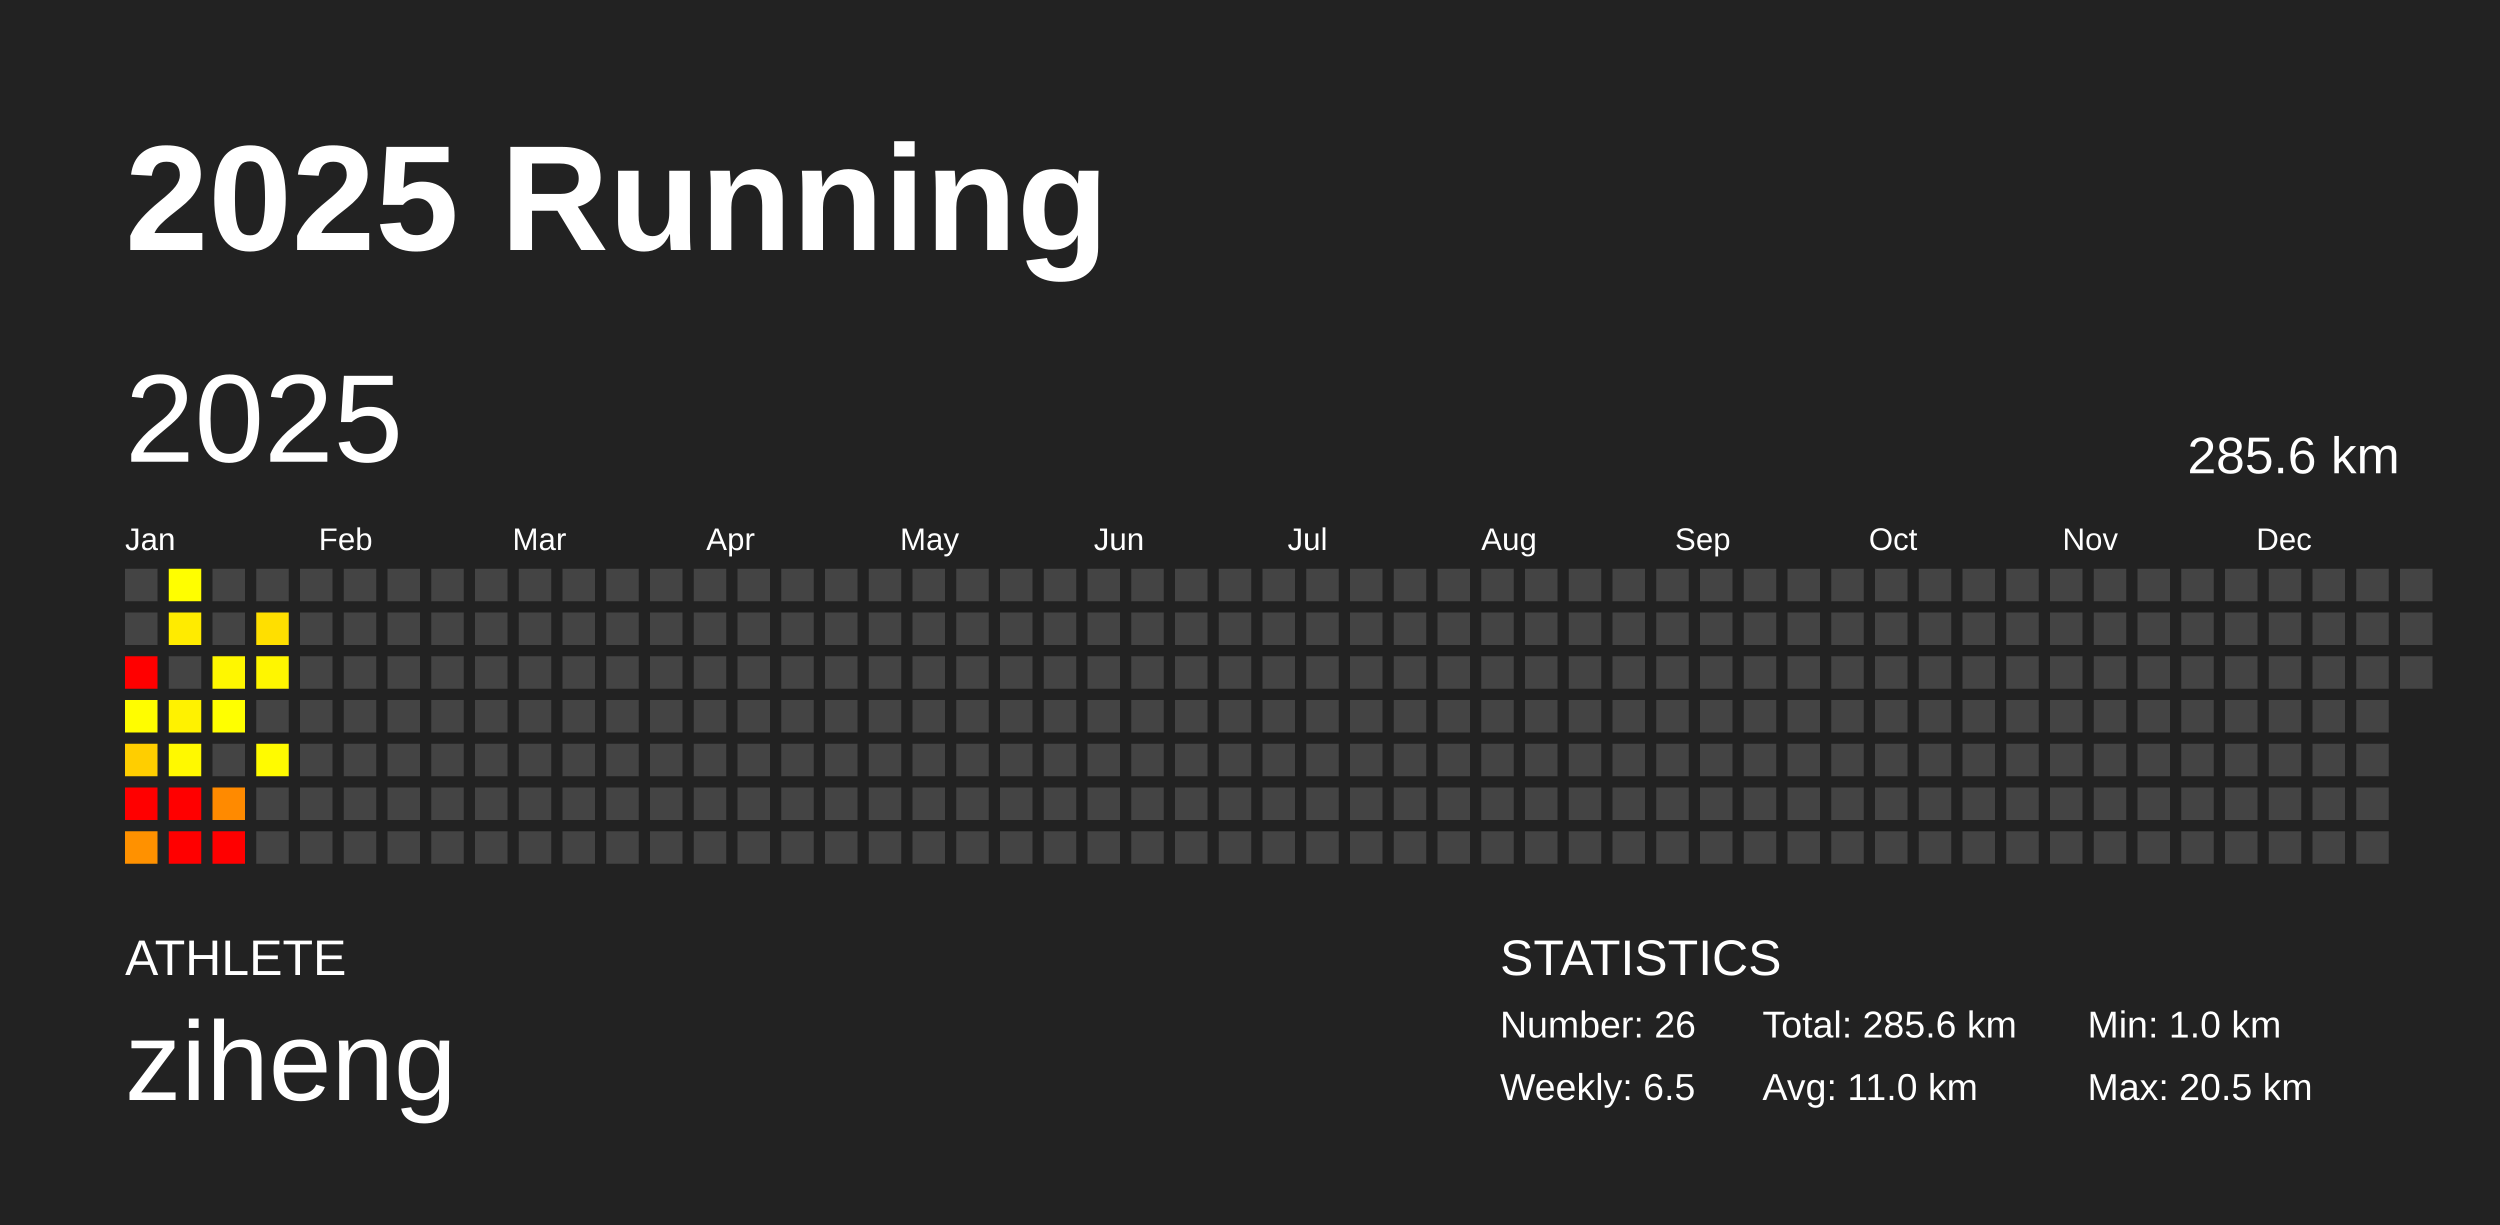
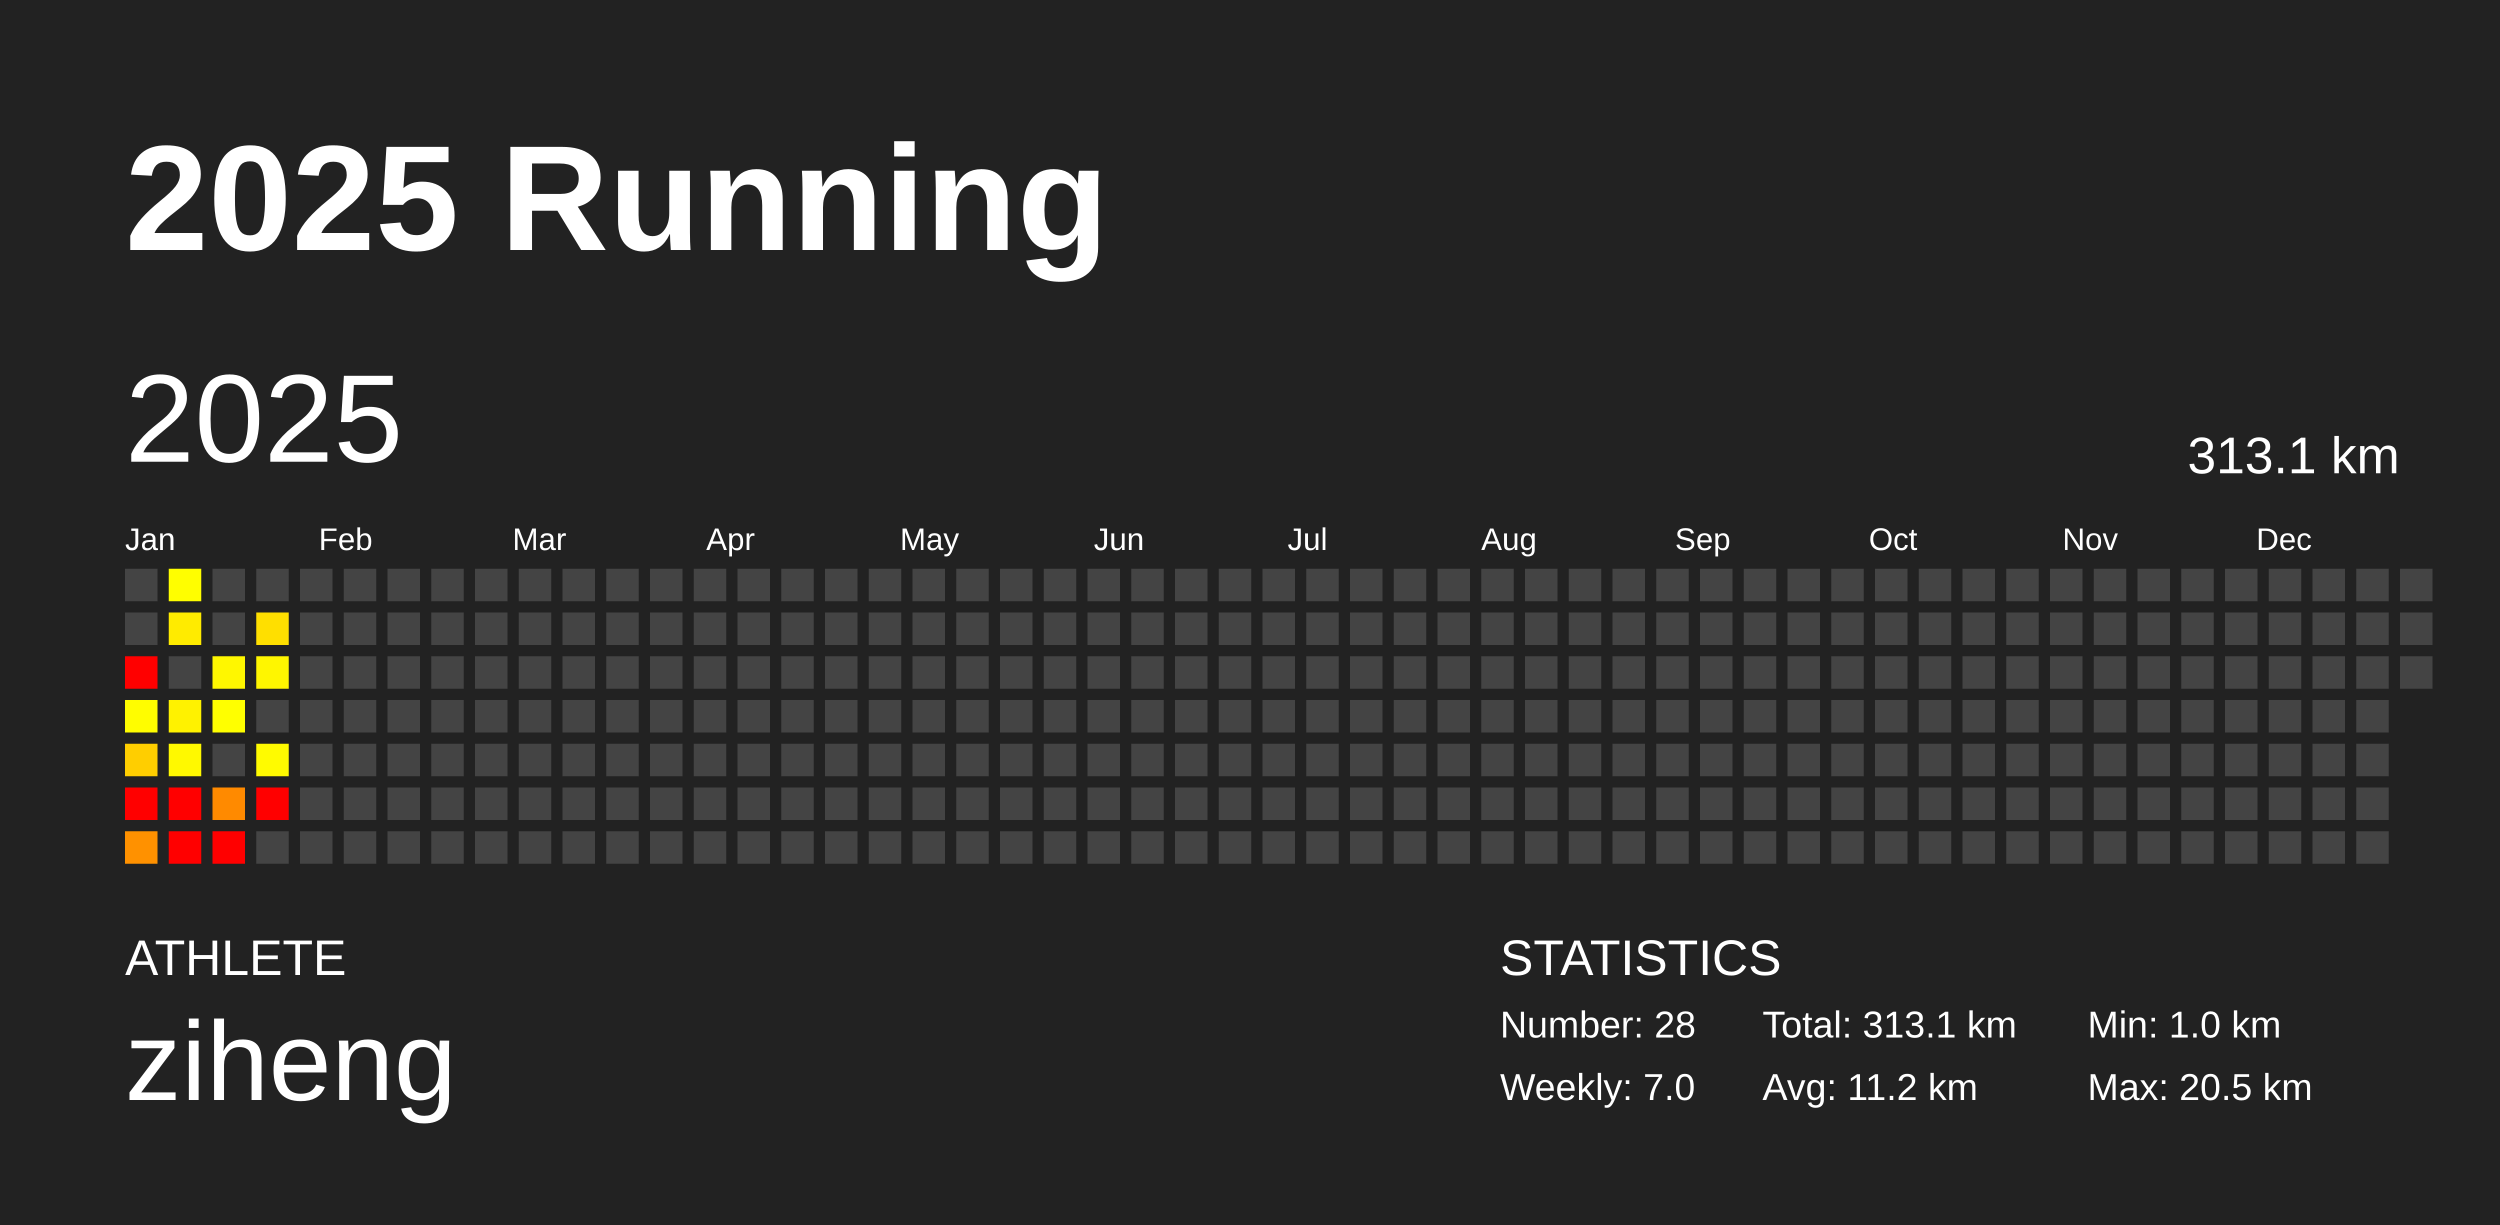
<svg xmlns="http://www.w3.org/2000/svg" baseProfile="full" height="98mm" version="1.1" viewBox="0,0,200,98" width="200mm">
  <defs />
  <rect fill="#222222" height="98" width="200" x="0" y="0" />
  <text fill="#FFFFFF" style="font-size:12px; font-family:Arial; font-weight:bold;" x="10" y="20">2025 Running</text>
  <text fill="#FFFFFF" style="font-size:4px; font-family:Arial" x="10" y="78">ATHLETE</text>
  <text fill="#FFFFFF" style="font-size:9px; font-family:Arial" x="10" y="88">ziheng</text>
  <text fill="#FFFFFF" style="font-size:4px; font-family:Arial" x="120" y="78">STATISTICS</text>
-   <text fill="#FFFFFF" style="font-size:3px; font-family:Arial" x="120" y="83">Number: 26</text>
-   <text fill="#FFFFFF" style="font-size:3px; font-family:Arial" x="120" y="88">Weekly: 6.5</text>
-   <text fill="#FFFFFF" style="font-size:3px; font-family:Arial" x="141" y="83">Total: 285.6 km</text>
-   <text fill="#FFFFFF" style="font-size:3px; font-family:Arial" x="141" y="88">Avg: 11.0 km</text>
+   <text fill="#FFFFFF" style="font-size:3px; font-family:Arial" x="120" y="83">Number: 28</text>
+   <text fill="#FFFFFF" style="font-size:3px; font-family:Arial" x="120" y="88">Weekly: 7.0</text>
+   <text fill="#FFFFFF" style="font-size:3px; font-family:Arial" x="141" y="83">Total: 313.1 km</text>
+   <text fill="#FFFFFF" style="font-size:3px; font-family:Arial" x="141" y="88">Avg: 11.2 km</text>
  <text fill="#FFFFFF" style="font-size:3px; font-family:Arial" x="167" y="83">Min: 1.0 km</text>
  <text fill="#FFFFFF" style="font-size:3px; font-family:Arial" x="167" y="88">Max: 20.5 km</text>
  <text dominant-baseline="hanging" fill="#FFFFFF" style="font-size:10.0px; font-family:Arial;" x="10" y="30">2025</text>
-   <text dominant-baseline="hanging" fill="#FFFFFF" style="font-size:4.125px; font-family:Arial;" x="175" y="35">285.6 km</text>
+   <text dominant-baseline="hanging" fill="#FFFFFF" style="font-size:4.125px; font-family:Arial;" x="175" y="35">313.1 km</text>
  <text fill="#FFFFFF" style="font-size:2.5px; font-family:Arial" x="10.0" y="44">Jan</text>
  <text fill="#FFFFFF" style="font-size:2.5px; font-family:Arial" x="25.5" y="44">Feb</text>
  <text fill="#FFFFFF" style="font-size:2.5px; font-family:Arial" x="41.0" y="44">Mar</text>
  <text fill="#FFFFFF" style="font-size:2.5px; font-family:Arial" x="56.5" y="44">Apr</text>
  <text fill="#FFFFFF" style="font-size:2.5px; font-family:Arial" x="72.0" y="44">May</text>
  <text fill="#FFFFFF" style="font-size:2.5px; font-family:Arial" x="87.5" y="44">Jun</text>
  <text fill="#FFFFFF" style="font-size:2.5px; font-family:Arial" x="103.0" y="44">Jul</text>
  <text fill="#FFFFFF" style="font-size:2.5px; font-family:Arial" x="118.5" y="44">Aug</text>
  <text fill="#FFFFFF" style="font-size:2.5px; font-family:Arial" x="134.0" y="44">Sep</text>
  <text fill="#FFFFFF" style="font-size:2.5px; font-family:Arial" x="149.5" y="44">Oct</text>
  <text fill="#FFFFFF" style="font-size:2.5px; font-family:Arial" x="165.0" y="44">Nov</text>
  <text fill="#FFFFFF" style="font-size:2.5px; font-family:Arial" x="180.5" y="44">Dec</text>
  <rect fill="#444444" height="2.6" width="2.6" x="10.0" y="45.5" />
  <rect fill="#444444" height="2.6" width="2.6" x="10.0" y="49.0" />
  <rect fill="red" height="2.6" width="2.6" x="10.0" y="52.5" />
  <rect fill="#fffd00" height="2.6" width="2.6" x="10.0" y="56.0" />
  <rect fill="#ffce00" height="2.6" width="2.6" x="10.0" y="59.5" />
  <rect fill="red" height="2.6" width="2.6" x="10.0" y="63.0" />
  <rect fill="#ff9100" height="2.6" width="2.6" x="10.0" y="66.5" />
  <rect fill="#fffe00" height="2.6" width="2.6" x="13.5" y="45.5" />
  <rect fill="#ffeb00" height="2.6" width="2.6" x="13.5" y="49.0" />
  <rect fill="#444444" height="2.6" width="2.6" x="13.5" y="52.5" />
  <rect fill="#fff200" height="2.6" width="2.6" x="13.5" y="56.0" />
  <rect fill="#fff900" height="2.6" width="2.6" x="13.5" y="59.5" />
  <rect fill="red" height="2.6" width="2.6" x="13.5" y="63.0" />
  <rect fill="red" height="2.6" width="2.6" x="13.5" y="66.5" />
  <rect fill="#444444" height="2.6" width="2.6" x="17.0" y="45.5" />
  <rect fill="#444444" height="2.6" width="2.6" x="17.0" y="49.0" />
  <rect fill="#fff700" height="2.6" width="2.6" x="17.0" y="52.5" />
  <rect fill="#ffff00" height="2.6" width="2.6" x="17.0" y="56.0" />
  <rect fill="#444444" height="2.6" width="2.6" x="17.0" y="59.5" />
  <rect fill="#ff8a00" height="2.6" width="2.6" x="17.0" y="63.0" />
  <rect fill="red" height="2.6" width="2.6" x="17.0" y="66.5" />
  <rect fill="#444444" height="2.6" width="2.6" x="20.5" y="45.5" />
  <rect fill="#ffdf00" height="2.6" width="2.6" x="20.5" y="49.0" />
  <rect fill="#fff600" height="2.6" width="2.6" x="20.5" y="52.5" />
  <rect fill="#444444" height="2.6" width="2.6" x="20.5" y="56.0" />
  <rect fill="#fffb00" height="2.6" width="2.6" x="20.5" y="59.5" />
-   <rect fill="#444444" height="2.6" width="2.6" x="20.5" y="63.0" />
+   <rect fill="red" height="2.6" width="2.6" x="20.5" y="63.0" />
  <rect fill="#444444" height="2.6" width="2.6" x="20.5" y="66.5" />
  <rect fill="#444444" height="2.6" width="2.6" x="24.0" y="45.5" />
  <rect fill="#444444" height="2.6" width="2.6" x="24.0" y="49.0" />
  <rect fill="#444444" height="2.6" width="2.6" x="24.0" y="52.5" />
  <rect fill="#444444" height="2.6" width="2.6" x="24.0" y="56.0" />
  <rect fill="#444444" height="2.6" width="2.6" x="24.0" y="59.5" />
  <rect fill="#444444" height="2.6" width="2.6" x="24.0" y="63.0" />
  <rect fill="#444444" height="2.6" width="2.6" x="24.0" y="66.5" />
  <rect fill="#444444" height="2.6" width="2.6" x="27.5" y="45.5" />
  <rect fill="#444444" height="2.6" width="2.6" x="27.5" y="49.0" />
  <rect fill="#444444" height="2.6" width="2.6" x="27.5" y="52.5" />
  <rect fill="#444444" height="2.6" width="2.6" x="27.5" y="56.0" />
  <rect fill="#444444" height="2.6" width="2.6" x="27.5" y="59.5" />
  <rect fill="#444444" height="2.6" width="2.6" x="27.5" y="63.0" />
  <rect fill="#444444" height="2.6" width="2.6" x="27.5" y="66.5" />
  <rect fill="#444444" height="2.6" width="2.6" x="31.0" y="45.5" />
  <rect fill="#444444" height="2.6" width="2.6" x="31.0" y="49.0" />
  <rect fill="#444444" height="2.6" width="2.6" x="31.0" y="52.5" />
  <rect fill="#444444" height="2.6" width="2.6" x="31.0" y="56.0" />
  <rect fill="#444444" height="2.6" width="2.6" x="31.0" y="59.5" />
  <rect fill="#444444" height="2.6" width="2.6" x="31.0" y="63.0" />
  <rect fill="#444444" height="2.6" width="2.6" x="31.0" y="66.5" />
  <rect fill="#444444" height="2.6" width="2.6" x="34.5" y="45.5" />
  <rect fill="#444444" height="2.6" width="2.6" x="34.5" y="49.0" />
  <rect fill="#444444" height="2.6" width="2.6" x="34.5" y="52.5" />
  <rect fill="#444444" height="2.6" width="2.6" x="34.5" y="56.0" />
  <rect fill="#444444" height="2.6" width="2.6" x="34.5" y="59.5" />
  <rect fill="#444444" height="2.6" width="2.6" x="34.5" y="63.0" />
  <rect fill="#444444" height="2.6" width="2.6" x="34.5" y="66.5" />
  <rect fill="#444444" height="2.6" width="2.6" x="38.0" y="45.5" />
  <rect fill="#444444" height="2.6" width="2.6" x="38.0" y="49.0" />
  <rect fill="#444444" height="2.6" width="2.6" x="38.0" y="52.5" />
  <rect fill="#444444" height="2.6" width="2.6" x="38.0" y="56.0" />
  <rect fill="#444444" height="2.6" width="2.6" x="38.0" y="59.5" />
  <rect fill="#444444" height="2.6" width="2.6" x="38.0" y="63.0" />
  <rect fill="#444444" height="2.6" width="2.6" x="38.0" y="66.5" />
  <rect fill="#444444" height="2.6" width="2.6" x="41.5" y="45.5" />
  <rect fill="#444444" height="2.6" width="2.6" x="41.5" y="49.0" />
  <rect fill="#444444" height="2.6" width="2.6" x="41.5" y="52.5" />
  <rect fill="#444444" height="2.6" width="2.6" x="41.5" y="56.0" />
  <rect fill="#444444" height="2.6" width="2.6" x="41.5" y="59.5" />
  <rect fill="#444444" height="2.6" width="2.6" x="41.5" y="63.0" />
  <rect fill="#444444" height="2.6" width="2.6" x="41.5" y="66.5" />
  <rect fill="#444444" height="2.6" width="2.6" x="45.0" y="45.5" />
  <rect fill="#444444" height="2.6" width="2.6" x="45.0" y="49.0" />
  <rect fill="#444444" height="2.6" width="2.6" x="45.0" y="52.5" />
  <rect fill="#444444" height="2.6" width="2.6" x="45.0" y="56.0" />
  <rect fill="#444444" height="2.6" width="2.6" x="45.0" y="59.5" />
  <rect fill="#444444" height="2.6" width="2.6" x="45.0" y="63.0" />
  <rect fill="#444444" height="2.6" width="2.6" x="45.0" y="66.5" />
  <rect fill="#444444" height="2.6" width="2.6" x="48.5" y="45.5" />
  <rect fill="#444444" height="2.6" width="2.6" x="48.5" y="49.0" />
  <rect fill="#444444" height="2.6" width="2.6" x="48.5" y="52.5" />
  <rect fill="#444444" height="2.6" width="2.6" x="48.5" y="56.0" />
  <rect fill="#444444" height="2.6" width="2.6" x="48.5" y="59.5" />
  <rect fill="#444444" height="2.6" width="2.6" x="48.5" y="63.0" />
  <rect fill="#444444" height="2.6" width="2.6" x="48.5" y="66.5" />
  <rect fill="#444444" height="2.6" width="2.6" x="52.0" y="45.5" />
  <rect fill="#444444" height="2.6" width="2.6" x="52.0" y="49.0" />
  <rect fill="#444444" height="2.6" width="2.6" x="52.0" y="52.5" />
  <rect fill="#444444" height="2.6" width="2.6" x="52.0" y="56.0" />
  <rect fill="#444444" height="2.6" width="2.6" x="52.0" y="59.5" />
  <rect fill="#444444" height="2.6" width="2.6" x="52.0" y="63.0" />
  <rect fill="#444444" height="2.6" width="2.6" x="52.0" y="66.5" />
  <rect fill="#444444" height="2.6" width="2.6" x="55.5" y="45.5" />
  <rect fill="#444444" height="2.6" width="2.6" x="55.5" y="49.0" />
  <rect fill="#444444" height="2.6" width="2.6" x="55.5" y="52.5" />
  <rect fill="#444444" height="2.6" width="2.6" x="55.5" y="56.0" />
  <rect fill="#444444" height="2.6" width="2.6" x="55.5" y="59.5" />
  <rect fill="#444444" height="2.6" width="2.6" x="55.5" y="63.0" />
  <rect fill="#444444" height="2.6" width="2.6" x="55.5" y="66.5" />
  <rect fill="#444444" height="2.6" width="2.6" x="59.0" y="45.5" />
  <rect fill="#444444" height="2.6" width="2.6" x="59.0" y="49.0" />
  <rect fill="#444444" height="2.6" width="2.6" x="59.0" y="52.5" />
  <rect fill="#444444" height="2.6" width="2.6" x="59.0" y="56.0" />
  <rect fill="#444444" height="2.6" width="2.6" x="59.0" y="59.5" />
  <rect fill="#444444" height="2.6" width="2.6" x="59.0" y="63.0" />
  <rect fill="#444444" height="2.6" width="2.6" x="59.0" y="66.5" />
  <rect fill="#444444" height="2.6" width="2.6" x="62.5" y="45.5" />
  <rect fill="#444444" height="2.6" width="2.6" x="62.5" y="49.0" />
  <rect fill="#444444" height="2.6" width="2.6" x="62.5" y="52.5" />
  <rect fill="#444444" height="2.6" width="2.6" x="62.5" y="56.0" />
  <rect fill="#444444" height="2.6" width="2.6" x="62.5" y="59.5" />
  <rect fill="#444444" height="2.6" width="2.6" x="62.5" y="63.0" />
  <rect fill="#444444" height="2.6" width="2.6" x="62.5" y="66.5" />
  <rect fill="#444444" height="2.6" width="2.6" x="66.0" y="45.5" />
  <rect fill="#444444" height="2.6" width="2.6" x="66.0" y="49.0" />
  <rect fill="#444444" height="2.6" width="2.6" x="66.0" y="52.5" />
  <rect fill="#444444" height="2.6" width="2.6" x="66.0" y="56.0" />
  <rect fill="#444444" height="2.6" width="2.6" x="66.0" y="59.5" />
  <rect fill="#444444" height="2.6" width="2.6" x="66.0" y="63.0" />
  <rect fill="#444444" height="2.6" width="2.6" x="66.0" y="66.5" />
  <rect fill="#444444" height="2.6" width="2.6" x="69.5" y="45.5" />
  <rect fill="#444444" height="2.6" width="2.6" x="69.5" y="49.0" />
  <rect fill="#444444" height="2.6" width="2.6" x="69.5" y="52.5" />
  <rect fill="#444444" height="2.6" width="2.6" x="69.5" y="56.0" />
  <rect fill="#444444" height="2.6" width="2.6" x="69.5" y="59.5" />
  <rect fill="#444444" height="2.6" width="2.6" x="69.5" y="63.0" />
  <rect fill="#444444" height="2.6" width="2.6" x="69.5" y="66.5" />
  <rect fill="#444444" height="2.6" width="2.6" x="73.0" y="45.5" />
  <rect fill="#444444" height="2.6" width="2.6" x="73.0" y="49.0" />
  <rect fill="#444444" height="2.6" width="2.6" x="73.0" y="52.5" />
  <rect fill="#444444" height="2.6" width="2.6" x="73.0" y="56.0" />
  <rect fill="#444444" height="2.6" width="2.6" x="73.0" y="59.5" />
  <rect fill="#444444" height="2.6" width="2.6" x="73.0" y="63.0" />
  <rect fill="#444444" height="2.6" width="2.6" x="73.0" y="66.5" />
  <rect fill="#444444" height="2.6" width="2.6" x="76.5" y="45.5" />
  <rect fill="#444444" height="2.6" width="2.6" x="76.5" y="49.0" />
  <rect fill="#444444" height="2.6" width="2.6" x="76.5" y="52.5" />
  <rect fill="#444444" height="2.6" width="2.6" x="76.5" y="56.0" />
  <rect fill="#444444" height="2.6" width="2.6" x="76.5" y="59.5" />
  <rect fill="#444444" height="2.6" width="2.6" x="76.5" y="63.0" />
  <rect fill="#444444" height="2.6" width="2.6" x="76.5" y="66.5" />
  <rect fill="#444444" height="2.6" width="2.6" x="80.0" y="45.5" />
  <rect fill="#444444" height="2.6" width="2.6" x="80.0" y="49.0" />
  <rect fill="#444444" height="2.6" width="2.6" x="80.0" y="52.5" />
  <rect fill="#444444" height="2.6" width="2.6" x="80.0" y="56.0" />
  <rect fill="#444444" height="2.6" width="2.6" x="80.0" y="59.5" />
  <rect fill="#444444" height="2.6" width="2.6" x="80.0" y="63.0" />
  <rect fill="#444444" height="2.6" width="2.6" x="80.0" y="66.5" />
  <rect fill="#444444" height="2.6" width="2.6" x="83.5" y="45.5" />
  <rect fill="#444444" height="2.6" width="2.6" x="83.5" y="49.0" />
  <rect fill="#444444" height="2.6" width="2.6" x="83.5" y="52.5" />
  <rect fill="#444444" height="2.6" width="2.6" x="83.5" y="56.0" />
  <rect fill="#444444" height="2.6" width="2.6" x="83.5" y="59.5" />
  <rect fill="#444444" height="2.6" width="2.6" x="83.5" y="63.0" />
  <rect fill="#444444" height="2.6" width="2.6" x="83.5" y="66.5" />
  <rect fill="#444444" height="2.6" width="2.6" x="87.0" y="45.5" />
  <rect fill="#444444" height="2.6" width="2.6" x="87.0" y="49.0" />
  <rect fill="#444444" height="2.6" width="2.6" x="87.0" y="52.5" />
  <rect fill="#444444" height="2.6" width="2.6" x="87.0" y="56.0" />
  <rect fill="#444444" height="2.6" width="2.6" x="87.0" y="59.5" />
  <rect fill="#444444" height="2.6" width="2.6" x="87.0" y="63.0" />
  <rect fill="#444444" height="2.6" width="2.6" x="87.0" y="66.5" />
  <rect fill="#444444" height="2.6" width="2.6" x="90.5" y="45.5" />
  <rect fill="#444444" height="2.6" width="2.6" x="90.5" y="49.0" />
  <rect fill="#444444" height="2.6" width="2.6" x="90.5" y="52.5" />
  <rect fill="#444444" height="2.6" width="2.6" x="90.5" y="56.0" />
  <rect fill="#444444" height="2.6" width="2.6" x="90.5" y="59.5" />
  <rect fill="#444444" height="2.6" width="2.6" x="90.5" y="63.0" />
  <rect fill="#444444" height="2.6" width="2.6" x="90.5" y="66.5" />
  <rect fill="#444444" height="2.6" width="2.6" x="94.0" y="45.5" />
  <rect fill="#444444" height="2.6" width="2.6" x="94.0" y="49.0" />
  <rect fill="#444444" height="2.6" width="2.6" x="94.0" y="52.5" />
  <rect fill="#444444" height="2.6" width="2.6" x="94.0" y="56.0" />
  <rect fill="#444444" height="2.6" width="2.6" x="94.0" y="59.5" />
  <rect fill="#444444" height="2.6" width="2.6" x="94.0" y="63.0" />
  <rect fill="#444444" height="2.6" width="2.6" x="94.0" y="66.5" />
  <rect fill="#444444" height="2.6" width="2.6" x="97.5" y="45.5" />
  <rect fill="#444444" height="2.6" width="2.6" x="97.5" y="49.0" />
  <rect fill="#444444" height="2.6" width="2.6" x="97.5" y="52.5" />
  <rect fill="#444444" height="2.6" width="2.6" x="97.5" y="56.0" />
  <rect fill="#444444" height="2.6" width="2.6" x="97.5" y="59.5" />
  <rect fill="#444444" height="2.6" width="2.6" x="97.5" y="63.0" />
  <rect fill="#444444" height="2.6" width="2.6" x="97.5" y="66.5" />
  <rect fill="#444444" height="2.6" width="2.6" x="101.0" y="45.5" />
  <rect fill="#444444" height="2.6" width="2.6" x="101.0" y="49.0" />
  <rect fill="#444444" height="2.6" width="2.6" x="101.0" y="52.5" />
  <rect fill="#444444" height="2.6" width="2.6" x="101.0" y="56.0" />
  <rect fill="#444444" height="2.6" width="2.6" x="101.0" y="59.5" />
  <rect fill="#444444" height="2.6" width="2.6" x="101.0" y="63.0" />
  <rect fill="#444444" height="2.6" width="2.6" x="101.0" y="66.5" />
  <rect fill="#444444" height="2.6" width="2.6" x="104.5" y="45.5" />
  <rect fill="#444444" height="2.6" width="2.6" x="104.5" y="49.0" />
  <rect fill="#444444" height="2.6" width="2.6" x="104.5" y="52.5" />
  <rect fill="#444444" height="2.6" width="2.6" x="104.5" y="56.0" />
  <rect fill="#444444" height="2.6" width="2.6" x="104.5" y="59.5" />
  <rect fill="#444444" height="2.6" width="2.6" x="104.5" y="63.0" />
  <rect fill="#444444" height="2.6" width="2.6" x="104.5" y="66.5" />
  <rect fill="#444444" height="2.6" width="2.6" x="108.0" y="45.5" />
  <rect fill="#444444" height="2.6" width="2.6" x="108.0" y="49.0" />
  <rect fill="#444444" height="2.6" width="2.6" x="108.0" y="52.5" />
  <rect fill="#444444" height="2.6" width="2.6" x="108.0" y="56.0" />
  <rect fill="#444444" height="2.6" width="2.6" x="108.0" y="59.5" />
  <rect fill="#444444" height="2.6" width="2.6" x="108.0" y="63.0" />
  <rect fill="#444444" height="2.6" width="2.6" x="108.0" y="66.5" />
  <rect fill="#444444" height="2.6" width="2.6" x="111.5" y="45.5" />
  <rect fill="#444444" height="2.6" width="2.6" x="111.5" y="49.0" />
  <rect fill="#444444" height="2.6" width="2.6" x="111.5" y="52.5" />
  <rect fill="#444444" height="2.6" width="2.6" x="111.5" y="56.0" />
  <rect fill="#444444" height="2.6" width="2.6" x="111.5" y="59.5" />
  <rect fill="#444444" height="2.6" width="2.6" x="111.5" y="63.0" />
  <rect fill="#444444" height="2.6" width="2.6" x="111.5" y="66.5" />
  <rect fill="#444444" height="2.6" width="2.6" x="115.0" y="45.5" />
  <rect fill="#444444" height="2.6" width="2.6" x="115.0" y="49.0" />
  <rect fill="#444444" height="2.6" width="2.6" x="115.0" y="52.5" />
  <rect fill="#444444" height="2.6" width="2.6" x="115.0" y="56.0" />
  <rect fill="#444444" height="2.6" width="2.6" x="115.0" y="59.5" />
  <rect fill="#444444" height="2.6" width="2.6" x="115.0" y="63.0" />
  <rect fill="#444444" height="2.6" width="2.6" x="115.0" y="66.5" />
  <rect fill="#444444" height="2.6" width="2.6" x="118.5" y="45.5" />
  <rect fill="#444444" height="2.6" width="2.6" x="118.5" y="49.0" />
  <rect fill="#444444" height="2.6" width="2.6" x="118.5" y="52.5" />
  <rect fill="#444444" height="2.6" width="2.6" x="118.5" y="56.0" />
  <rect fill="#444444" height="2.6" width="2.6" x="118.5" y="59.5" />
  <rect fill="#444444" height="2.6" width="2.6" x="118.5" y="63.0" />
  <rect fill="#444444" height="2.6" width="2.6" x="118.5" y="66.5" />
  <rect fill="#444444" height="2.6" width="2.6" x="122.0" y="45.5" />
  <rect fill="#444444" height="2.6" width="2.6" x="122.0" y="49.0" />
  <rect fill="#444444" height="2.6" width="2.6" x="122.0" y="52.5" />
  <rect fill="#444444" height="2.6" width="2.6" x="122.0" y="56.0" />
  <rect fill="#444444" height="2.6" width="2.6" x="122.0" y="59.5" />
  <rect fill="#444444" height="2.6" width="2.6" x="122.0" y="63.0" />
  <rect fill="#444444" height="2.6" width="2.6" x="122.0" y="66.5" />
  <rect fill="#444444" height="2.6" width="2.6" x="125.5" y="45.5" />
  <rect fill="#444444" height="2.6" width="2.6" x="125.5" y="49.0" />
  <rect fill="#444444" height="2.6" width="2.6" x="125.5" y="52.5" />
  <rect fill="#444444" height="2.6" width="2.6" x="125.5" y="56.0" />
  <rect fill="#444444" height="2.6" width="2.6" x="125.5" y="59.5" />
  <rect fill="#444444" height="2.6" width="2.6" x="125.5" y="63.0" />
  <rect fill="#444444" height="2.6" width="2.6" x="125.5" y="66.5" />
  <rect fill="#444444" height="2.6" width="2.6" x="129.0" y="45.5" />
  <rect fill="#444444" height="2.6" width="2.6" x="129.0" y="49.0" />
  <rect fill="#444444" height="2.6" width="2.6" x="129.0" y="52.5" />
  <rect fill="#444444" height="2.6" width="2.6" x="129.0" y="56.0" />
  <rect fill="#444444" height="2.6" width="2.6" x="129.0" y="59.5" />
  <rect fill="#444444" height="2.6" width="2.6" x="129.0" y="63.0" />
  <rect fill="#444444" height="2.6" width="2.6" x="129.0" y="66.5" />
  <rect fill="#444444" height="2.6" width="2.6" x="132.5" y="45.5" />
  <rect fill="#444444" height="2.6" width="2.6" x="132.5" y="49.0" />
  <rect fill="#444444" height="2.6" width="2.6" x="132.5" y="52.5" />
  <rect fill="#444444" height="2.6" width="2.6" x="132.5" y="56.0" />
  <rect fill="#444444" height="2.6" width="2.6" x="132.5" y="59.5" />
  <rect fill="#444444" height="2.6" width="2.6" x="132.5" y="63.0" />
  <rect fill="#444444" height="2.6" width="2.6" x="132.5" y="66.5" />
  <rect fill="#444444" height="2.6" width="2.6" x="136.0" y="45.5" />
  <rect fill="#444444" height="2.6" width="2.6" x="136.0" y="49.0" />
  <rect fill="#444444" height="2.6" width="2.6" x="136.0" y="52.5" />
  <rect fill="#444444" height="2.6" width="2.6" x="136.0" y="56.0" />
  <rect fill="#444444" height="2.6" width="2.6" x="136.0" y="59.5" />
  <rect fill="#444444" height="2.6" width="2.6" x="136.0" y="63.0" />
  <rect fill="#444444" height="2.6" width="2.6" x="136.0" y="66.5" />
  <rect fill="#444444" height="2.6" width="2.6" x="139.5" y="45.5" />
  <rect fill="#444444" height="2.6" width="2.6" x="139.5" y="49.0" />
  <rect fill="#444444" height="2.6" width="2.6" x="139.5" y="52.5" />
  <rect fill="#444444" height="2.6" width="2.6" x="139.5" y="56.0" />
  <rect fill="#444444" height="2.6" width="2.6" x="139.5" y="59.5" />
  <rect fill="#444444" height="2.6" width="2.6" x="139.5" y="63.0" />
  <rect fill="#444444" height="2.6" width="2.6" x="139.5" y="66.5" />
  <rect fill="#444444" height="2.6" width="2.6" x="143.0" y="45.5" />
  <rect fill="#444444" height="2.6" width="2.6" x="143.0" y="49.0" />
  <rect fill="#444444" height="2.6" width="2.6" x="143.0" y="52.5" />
  <rect fill="#444444" height="2.6" width="2.6" x="143.0" y="56.0" />
  <rect fill="#444444" height="2.6" width="2.6" x="143.0" y="59.5" />
  <rect fill="#444444" height="2.6" width="2.6" x="143.0" y="63.0" />
  <rect fill="#444444" height="2.6" width="2.6" x="143.0" y="66.5" />
  <rect fill="#444444" height="2.6" width="2.6" x="146.5" y="45.5" />
  <rect fill="#444444" height="2.6" width="2.6" x="146.5" y="49.0" />
  <rect fill="#444444" height="2.6" width="2.6" x="146.5" y="52.5" />
  <rect fill="#444444" height="2.6" width="2.6" x="146.5" y="56.0" />
  <rect fill="#444444" height="2.6" width="2.6" x="146.5" y="59.5" />
  <rect fill="#444444" height="2.6" width="2.6" x="146.5" y="63.0" />
  <rect fill="#444444" height="2.6" width="2.6" x="146.5" y="66.5" />
  <rect fill="#444444" height="2.6" width="2.6" x="150.0" y="45.5" />
  <rect fill="#444444" height="2.6" width="2.6" x="150.0" y="49.0" />
  <rect fill="#444444" height="2.6" width="2.6" x="150.0" y="52.5" />
  <rect fill="#444444" height="2.6" width="2.6" x="150.0" y="56.0" />
  <rect fill="#444444" height="2.6" width="2.6" x="150.0" y="59.5" />
  <rect fill="#444444" height="2.6" width="2.6" x="150.0" y="63.0" />
  <rect fill="#444444" height="2.6" width="2.6" x="150.0" y="66.5" />
  <rect fill="#444444" height="2.6" width="2.6" x="153.5" y="45.5" />
  <rect fill="#444444" height="2.6" width="2.6" x="153.5" y="49.0" />
  <rect fill="#444444" height="2.6" width="2.6" x="153.5" y="52.5" />
  <rect fill="#444444" height="2.6" width="2.6" x="153.5" y="56.0" />
  <rect fill="#444444" height="2.6" width="2.6" x="153.5" y="59.5" />
  <rect fill="#444444" height="2.6" width="2.6" x="153.5" y="63.0" />
  <rect fill="#444444" height="2.6" width="2.6" x="153.5" y="66.5" />
  <rect fill="#444444" height="2.6" width="2.6" x="157.0" y="45.5" />
  <rect fill="#444444" height="2.6" width="2.6" x="157.0" y="49.0" />
  <rect fill="#444444" height="2.6" width="2.6" x="157.0" y="52.5" />
  <rect fill="#444444" height="2.6" width="2.6" x="157.0" y="56.0" />
  <rect fill="#444444" height="2.6" width="2.6" x="157.0" y="59.5" />
  <rect fill="#444444" height="2.6" width="2.6" x="157.0" y="63.0" />
  <rect fill="#444444" height="2.6" width="2.6" x="157.0" y="66.5" />
  <rect fill="#444444" height="2.6" width="2.6" x="160.5" y="45.5" />
  <rect fill="#444444" height="2.6" width="2.6" x="160.5" y="49.0" />
  <rect fill="#444444" height="2.6" width="2.6" x="160.5" y="52.5" />
  <rect fill="#444444" height="2.6" width="2.6" x="160.5" y="56.0" />
  <rect fill="#444444" height="2.6" width="2.6" x="160.5" y="59.5" />
  <rect fill="#444444" height="2.6" width="2.6" x="160.5" y="63.0" />
  <rect fill="#444444" height="2.6" width="2.6" x="160.5" y="66.5" />
  <rect fill="#444444" height="2.6" width="2.6" x="164.0" y="45.5" />
  <rect fill="#444444" height="2.6" width="2.6" x="164.0" y="49.0" />
  <rect fill="#444444" height="2.6" width="2.6" x="164.0" y="52.5" />
  <rect fill="#444444" height="2.6" width="2.6" x="164.0" y="56.0" />
  <rect fill="#444444" height="2.6" width="2.6" x="164.0" y="59.5" />
  <rect fill="#444444" height="2.6" width="2.6" x="164.0" y="63.0" />
  <rect fill="#444444" height="2.6" width="2.6" x="164.0" y="66.5" />
  <rect fill="#444444" height="2.6" width="2.6" x="167.5" y="45.5" />
  <rect fill="#444444" height="2.6" width="2.6" x="167.5" y="49.0" />
  <rect fill="#444444" height="2.6" width="2.6" x="167.5" y="52.5" />
  <rect fill="#444444" height="2.6" width="2.6" x="167.5" y="56.0" />
  <rect fill="#444444" height="2.6" width="2.6" x="167.5" y="59.5" />
  <rect fill="#444444" height="2.6" width="2.6" x="167.5" y="63.0" />
  <rect fill="#444444" height="2.6" width="2.6" x="167.5" y="66.5" />
  <rect fill="#444444" height="2.6" width="2.6" x="171.0" y="45.5" />
  <rect fill="#444444" height="2.6" width="2.6" x="171.0" y="49.0" />
  <rect fill="#444444" height="2.6" width="2.6" x="171.0" y="52.5" />
  <rect fill="#444444" height="2.6" width="2.6" x="171.0" y="56.0" />
  <rect fill="#444444" height="2.6" width="2.6" x="171.0" y="59.5" />
  <rect fill="#444444" height="2.6" width="2.6" x="171.0" y="63.0" />
  <rect fill="#444444" height="2.6" width="2.6" x="171.0" y="66.5" />
  <rect fill="#444444" height="2.6" width="2.6" x="174.5" y="45.5" />
  <rect fill="#444444" height="2.6" width="2.6" x="174.5" y="49.0" />
  <rect fill="#444444" height="2.6" width="2.6" x="174.5" y="52.5" />
  <rect fill="#444444" height="2.6" width="2.6" x="174.5" y="56.0" />
  <rect fill="#444444" height="2.6" width="2.6" x="174.5" y="59.5" />
  <rect fill="#444444" height="2.6" width="2.6" x="174.5" y="63.0" />
  <rect fill="#444444" height="2.6" width="2.6" x="174.5" y="66.5" />
  <rect fill="#444444" height="2.6" width="2.6" x="178.0" y="45.5" />
  <rect fill="#444444" height="2.6" width="2.6" x="178.0" y="49.0" />
  <rect fill="#444444" height="2.6" width="2.6" x="178.0" y="52.5" />
  <rect fill="#444444" height="2.6" width="2.6" x="178.0" y="56.0" />
  <rect fill="#444444" height="2.6" width="2.6" x="178.0" y="59.5" />
  <rect fill="#444444" height="2.6" width="2.6" x="178.0" y="63.0" />
  <rect fill="#444444" height="2.6" width="2.6" x="178.0" y="66.5" />
  <rect fill="#444444" height="2.6" width="2.6" x="181.5" y="45.5" />
  <rect fill="#444444" height="2.6" width="2.6" x="181.5" y="49.0" />
  <rect fill="#444444" height="2.6" width="2.6" x="181.5" y="52.5" />
  <rect fill="#444444" height="2.6" width="2.6" x="181.5" y="56.0" />
  <rect fill="#444444" height="2.6" width="2.6" x="181.5" y="59.5" />
  <rect fill="#444444" height="2.6" width="2.6" x="181.5" y="63.0" />
  <rect fill="#444444" height="2.6" width="2.6" x="181.5" y="66.5" />
  <rect fill="#444444" height="2.6" width="2.6" x="185.0" y="45.5" />
  <rect fill="#444444" height="2.6" width="2.6" x="185.0" y="49.0" />
  <rect fill="#444444" height="2.6" width="2.6" x="185.0" y="52.5" />
  <rect fill="#444444" height="2.6" width="2.6" x="185.0" y="56.0" />
  <rect fill="#444444" height="2.6" width="2.6" x="185.0" y="59.5" />
  <rect fill="#444444" height="2.6" width="2.6" x="185.0" y="63.0" />
  <rect fill="#444444" height="2.6" width="2.6" x="185.0" y="66.5" />
  <rect fill="#444444" height="2.6" width="2.6" x="188.5" y="45.5" />
  <rect fill="#444444" height="2.6" width="2.6" x="188.5" y="49.0" />
  <rect fill="#444444" height="2.6" width="2.6" x="188.5" y="52.5" />
  <rect fill="#444444" height="2.6" width="2.6" x="188.5" y="56.0" />
  <rect fill="#444444" height="2.6" width="2.6" x="188.5" y="59.5" />
  <rect fill="#444444" height="2.6" width="2.6" x="188.5" y="63.0" />
  <rect fill="#444444" height="2.6" width="2.6" x="188.5" y="66.5" />
  <rect fill="#444444" height="2.6" width="2.6" x="192.0" y="45.5" />
  <rect fill="#444444" height="2.6" width="2.6" x="192.0" y="49.0" />
  <rect fill="#444444" height="2.6" width="2.6" x="192.0" y="52.5" />
</svg>
